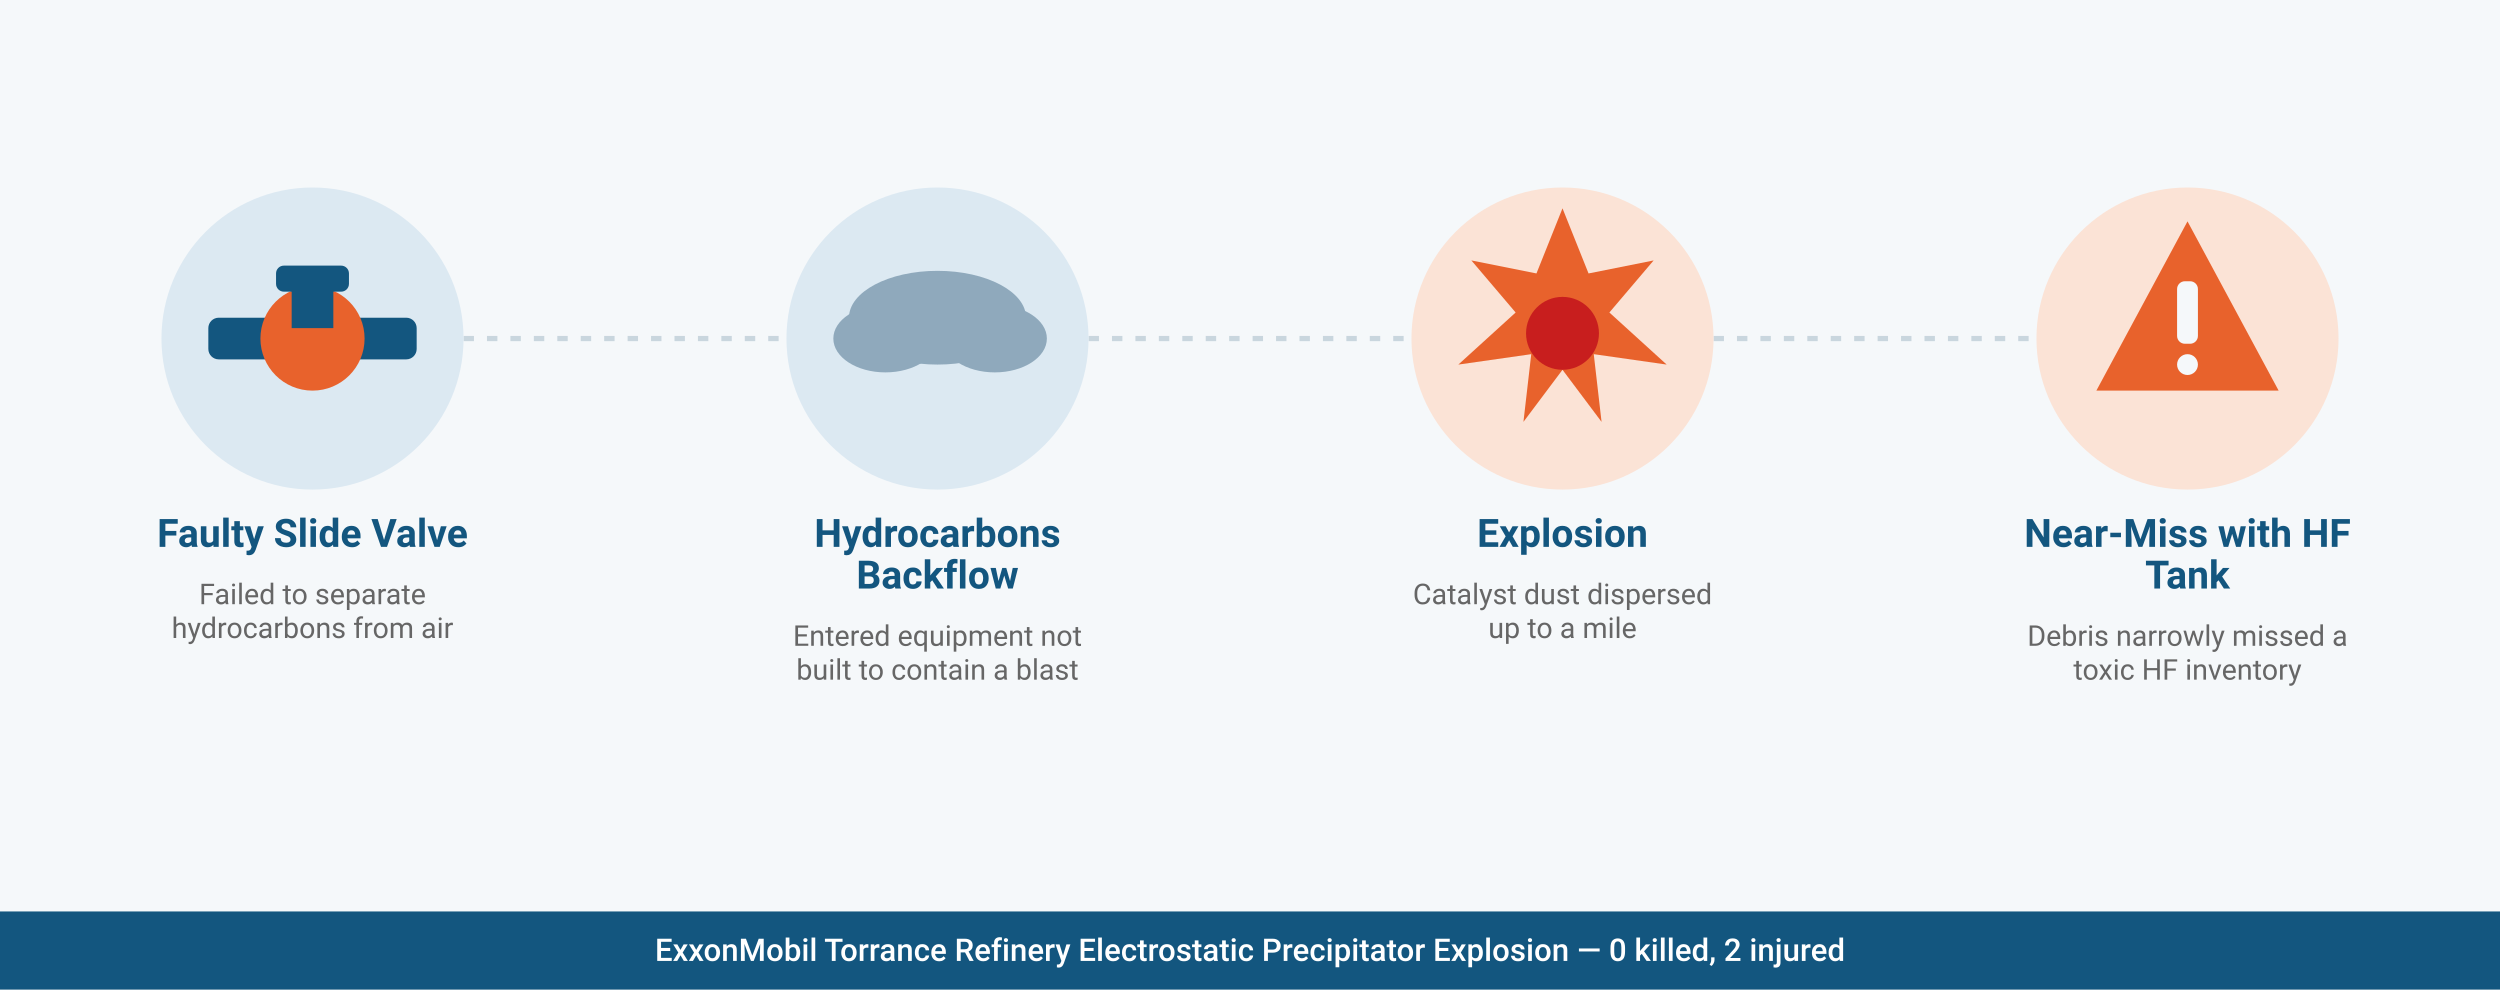
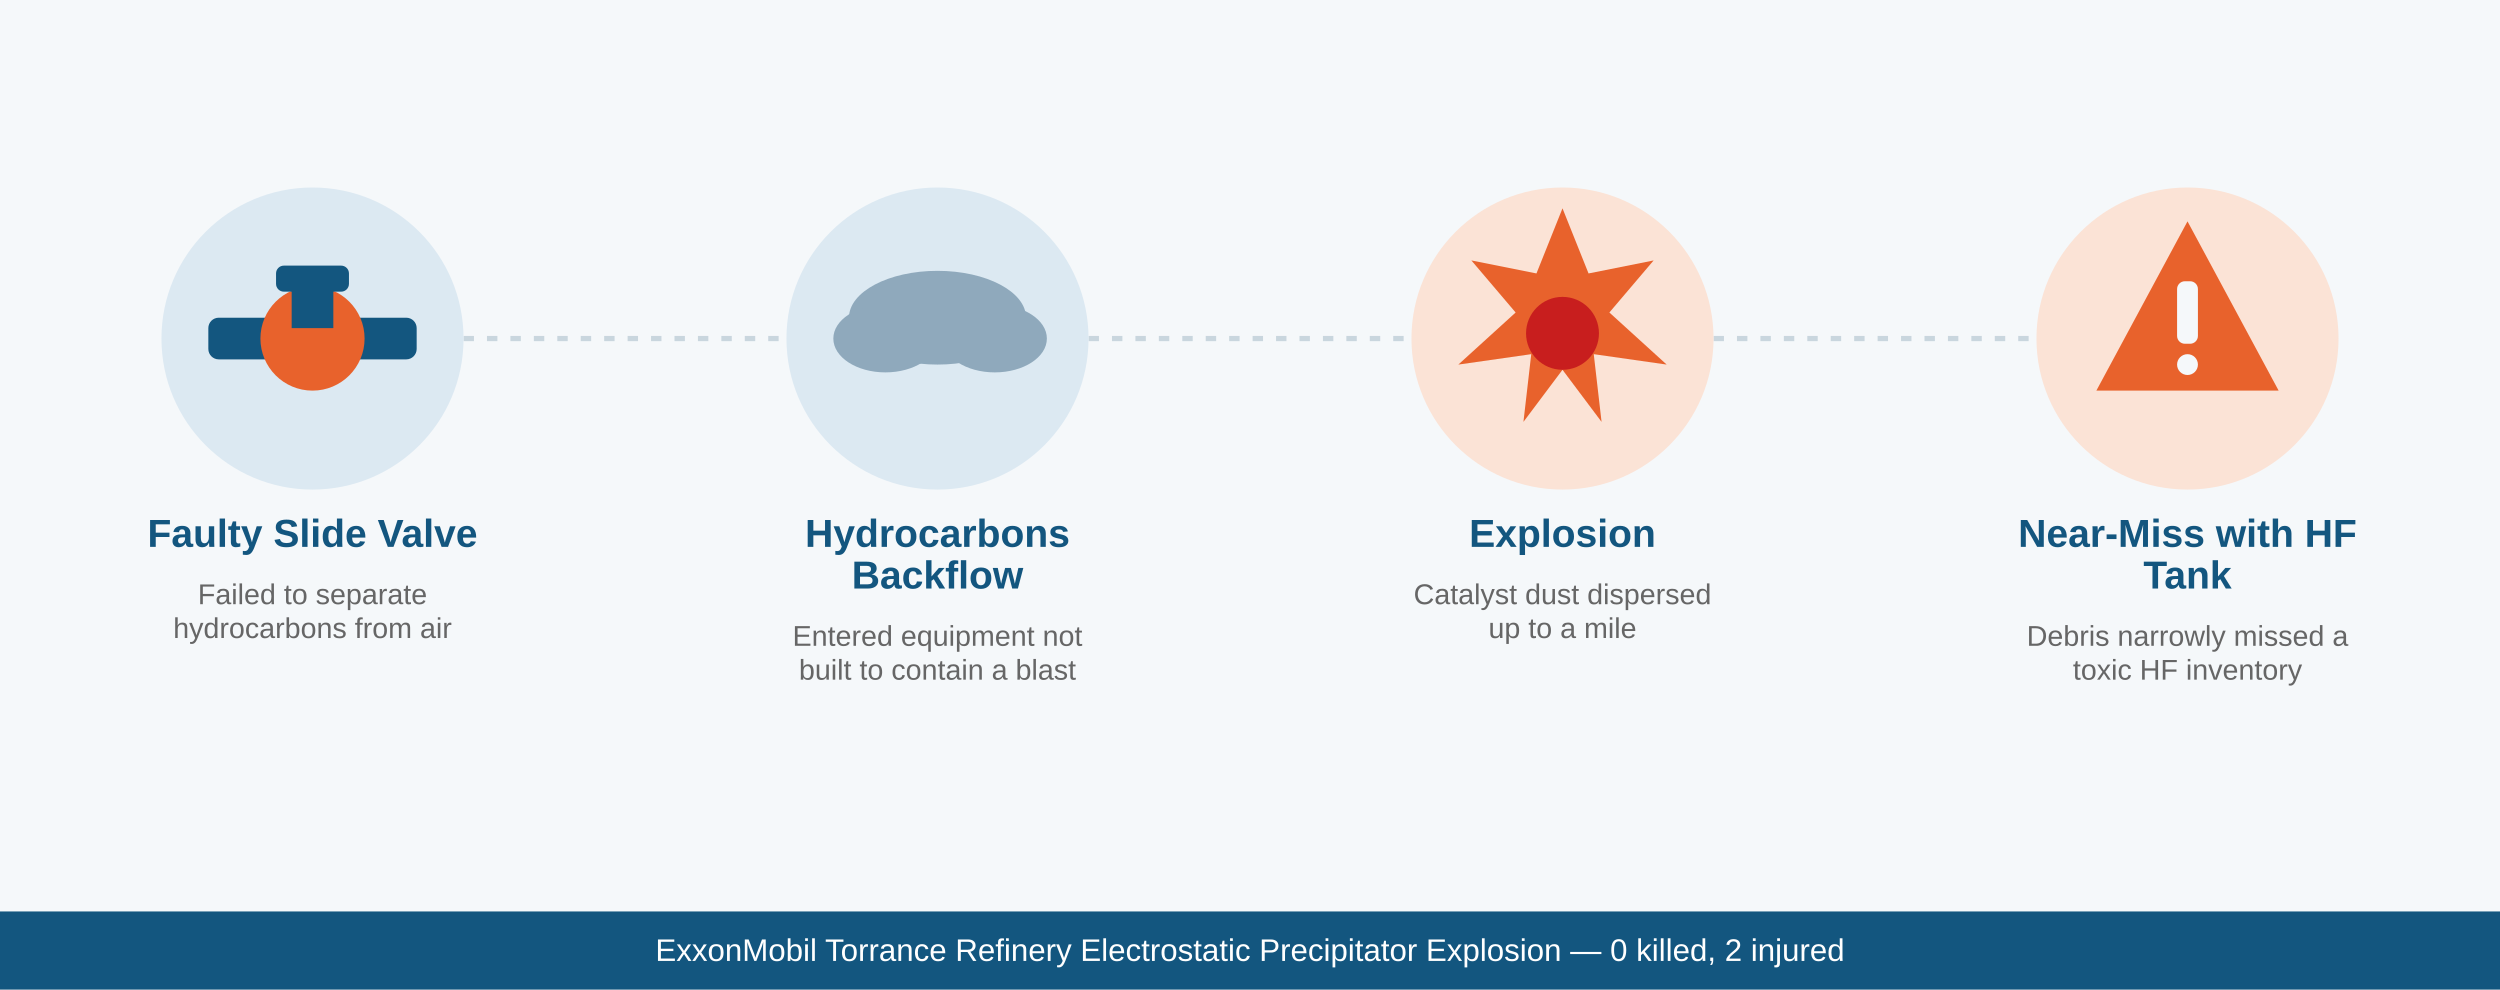
- <svg xmlns="http://www.w3.org/2000/svg" viewBox="0 0 960 380" font-family="-apple-system, 'Segoe UI', Roboto, Arial, sans-serif">
+ <svg xmlns="http://www.w3.org/2000/svg" viewBox="0 0 960 380" font-family="Arial, sans-serif">
  <defs>
    <style>
-       .label { font-family: -apple-system, 'Segoe UI', Roboto, Arial, sans-serif; font-weight: 700; font-size: 15px; fill: #13567F; }
-       .sublabel { font-family: -apple-system, 'Segoe UI', Roboto, Arial, sans-serif; font-size: 11px; fill: #666; }
+       .label { font-family: Arial, sans-serif; font-weight: 700; font-size: 15px; fill: #13567F; }
+       .sublabel { font-family: Arial, sans-serif; font-size: 11px; fill: #666; }
      .arrow { stroke: #C9D6DE; stroke-width: 2; fill: none; }
    </style>
  </defs>
  <rect width="960" height="380" fill="#F5F8FA" />
  <line x1="178" y1="130" x2="302" y2="130" class="arrow" stroke-dasharray="4 5" />
  <line x1="418" y1="130" x2="542" y2="130" class="arrow" stroke-dasharray="4 5" />
  <line x1="658" y1="130" x2="782" y2="130" class="arrow" stroke-dasharray="4 5" />
  <g transform="translate(60,50)">
    <circle cx="60" cy="80" r="58" fill="#DCE9F2" />
    <rect x="20" y="72" width="80" height="16" rx="4" fill="#13567F" />
    <circle cx="60" cy="80" r="20" fill="#E8622C" />
    <rect x="52" y="60" width="16" height="16" fill="#13567F" />
    <rect x="46" y="52" width="28" height="10" rx="3" fill="#13567F" />
    <text x="60" y="160" text-anchor="middle" class="label">Faulty Slide Valve</text>
    <text x="60" y="182" text-anchor="middle" class="sublabel">Failed to separate</text>
    <text x="60" y="195" text-anchor="middle" class="sublabel">hydrocarbons from air</text>
  </g>
  <g transform="translate(300,50)">
    <circle cx="60" cy="80" r="58" fill="#DCE9F2" />
    <ellipse cx="60" cy="72" rx="34" ry="18" fill="#8FA9BC" />
    <ellipse cx="40" cy="80" rx="20" ry="13" fill="#8FA9BC" />
    <ellipse cx="82" cy="80" rx="20" ry="13" fill="#8FA9BC" />
    <text x="60" y="160" text-anchor="middle" class="label">Hydrocarbons</text>
    <text x="60" y="176" text-anchor="middle" class="label">Backflow</text>
    <text x="60" y="198" text-anchor="middle" class="sublabel">Entered equipment not</text>
    <text x="60" y="211" text-anchor="middle" class="sublabel">built to contain a blast</text>
  </g>
  <g transform="translate(540,50)">
    <circle cx="60" cy="80" r="58" fill="#FBE3D6" />
    <path d="M60,30 L70,55 L95,50 L78,70 L100,90 L72,86 L75,112 L60,92 L45,112 L48,86 L20,90 L42,70 L25,50 L50,55 Z" fill="#E8622C" />
    <circle cx="60" cy="78" r="14" fill="#C81E1E" />
    <text x="60" y="160" text-anchor="middle" class="label">Explosion</text>
    <text x="60" y="182" text-anchor="middle" class="sublabel">Catalyst dust dispersed</text>
    <text x="60" y="195" text-anchor="middle" class="sublabel">up to a mile</text>
  </g>
  <g transform="translate(780,50)">
    <circle cx="60" cy="80" r="58" fill="#FBE3D6" />
    <path d="M60,35 L95,100 L25,100 Z" fill="#E8622C" />
    <rect x="56" y="58" width="8" height="24" rx="3" fill="#F5F8FA" />
    <circle cx="60" cy="90" r="4" fill="#F5F8FA" />
    <text x="60" y="160" text-anchor="middle" class="label">Near-Miss with HF</text>
    <text x="60" y="176" text-anchor="middle" class="label">Tank</text>
    <text x="60" y="198" text-anchor="middle" class="sublabel">Debris narrowly missed a</text>
    <text x="60" y="211" text-anchor="middle" class="sublabel">toxic HF inventory</text>
  </g>
  <rect x="0" y="350" width="960" height="30" fill="#13567F" />
-   <text x="480" y="369" text-anchor="middle" fill="#fff" font-size="12" font-family="-apple-system, 'Segoe UI', Roboto, Arial, sans-serif" font-weight="500">ExxonMobil Torrance Refinery Electrostatic Precipitator Explosion — 0 killed, 2 injured</text>
+   <text x="480" y="369" text-anchor="middle" fill="#fff" font-size="12" font-family="Arial, sans-serif" font-weight="500">ExxonMobil Torrance Refinery Electrostatic Precipitator Explosion — 0 killed, 2 injured</text>
</svg>
